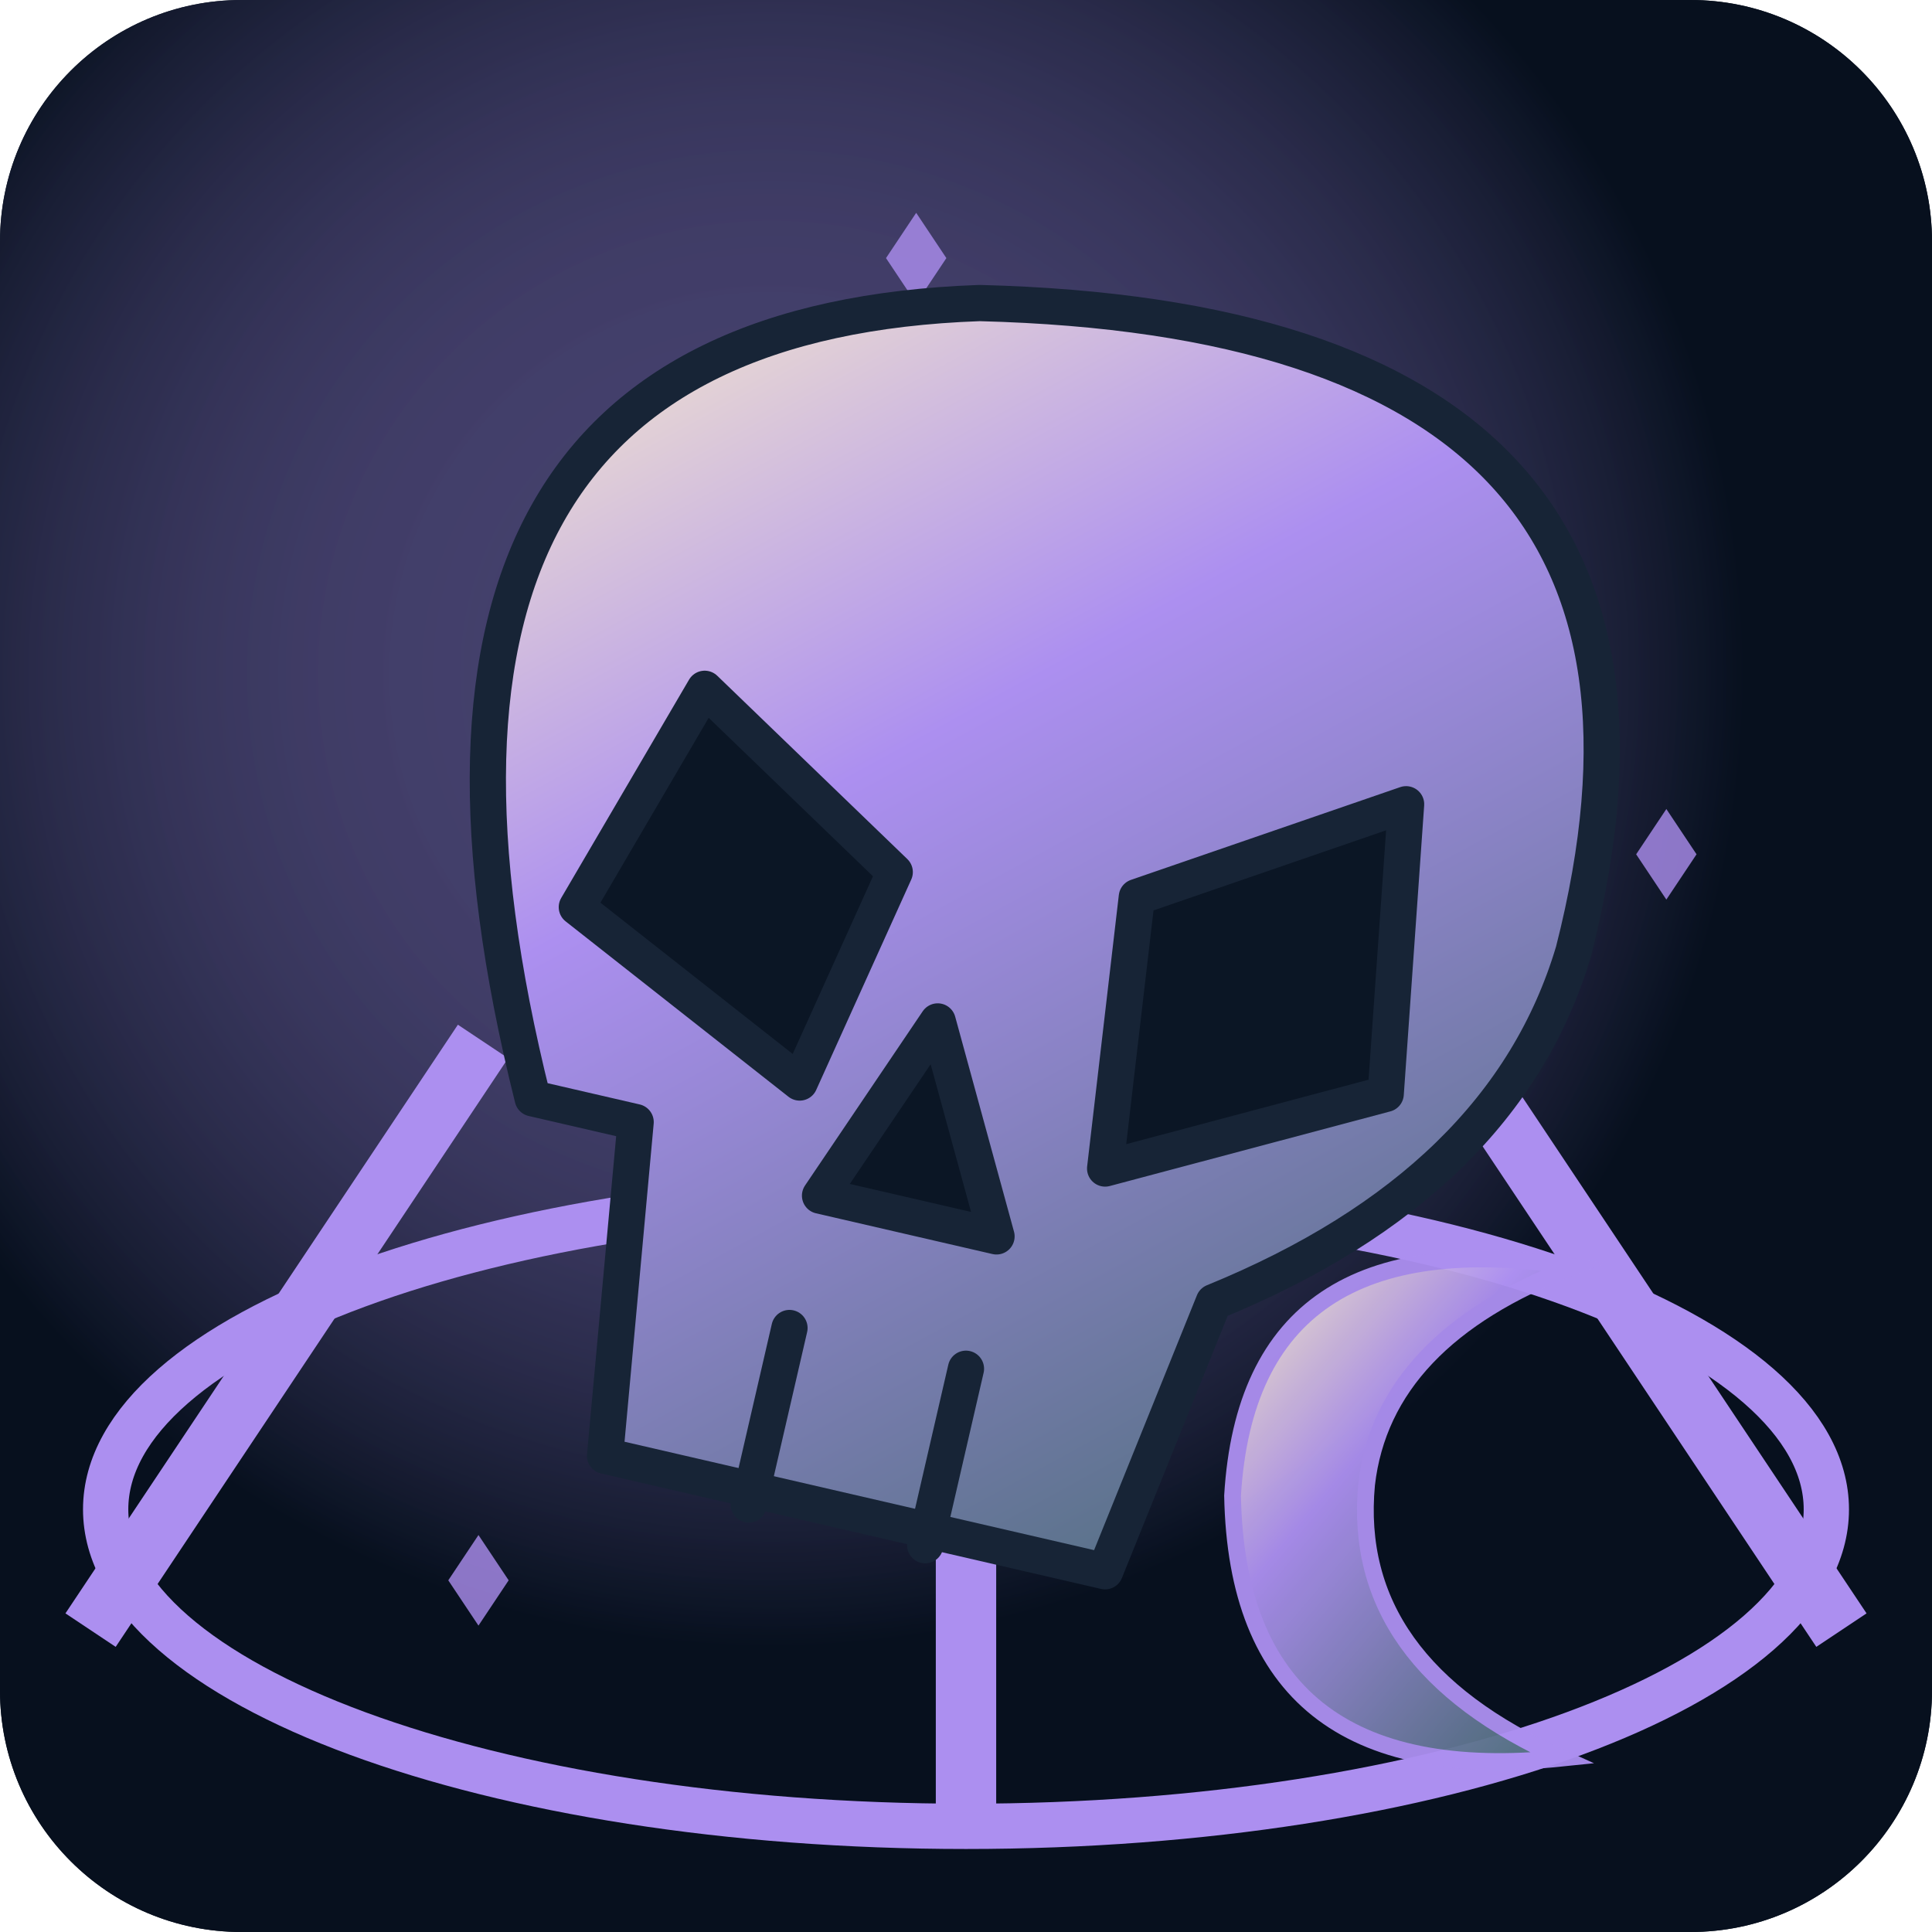
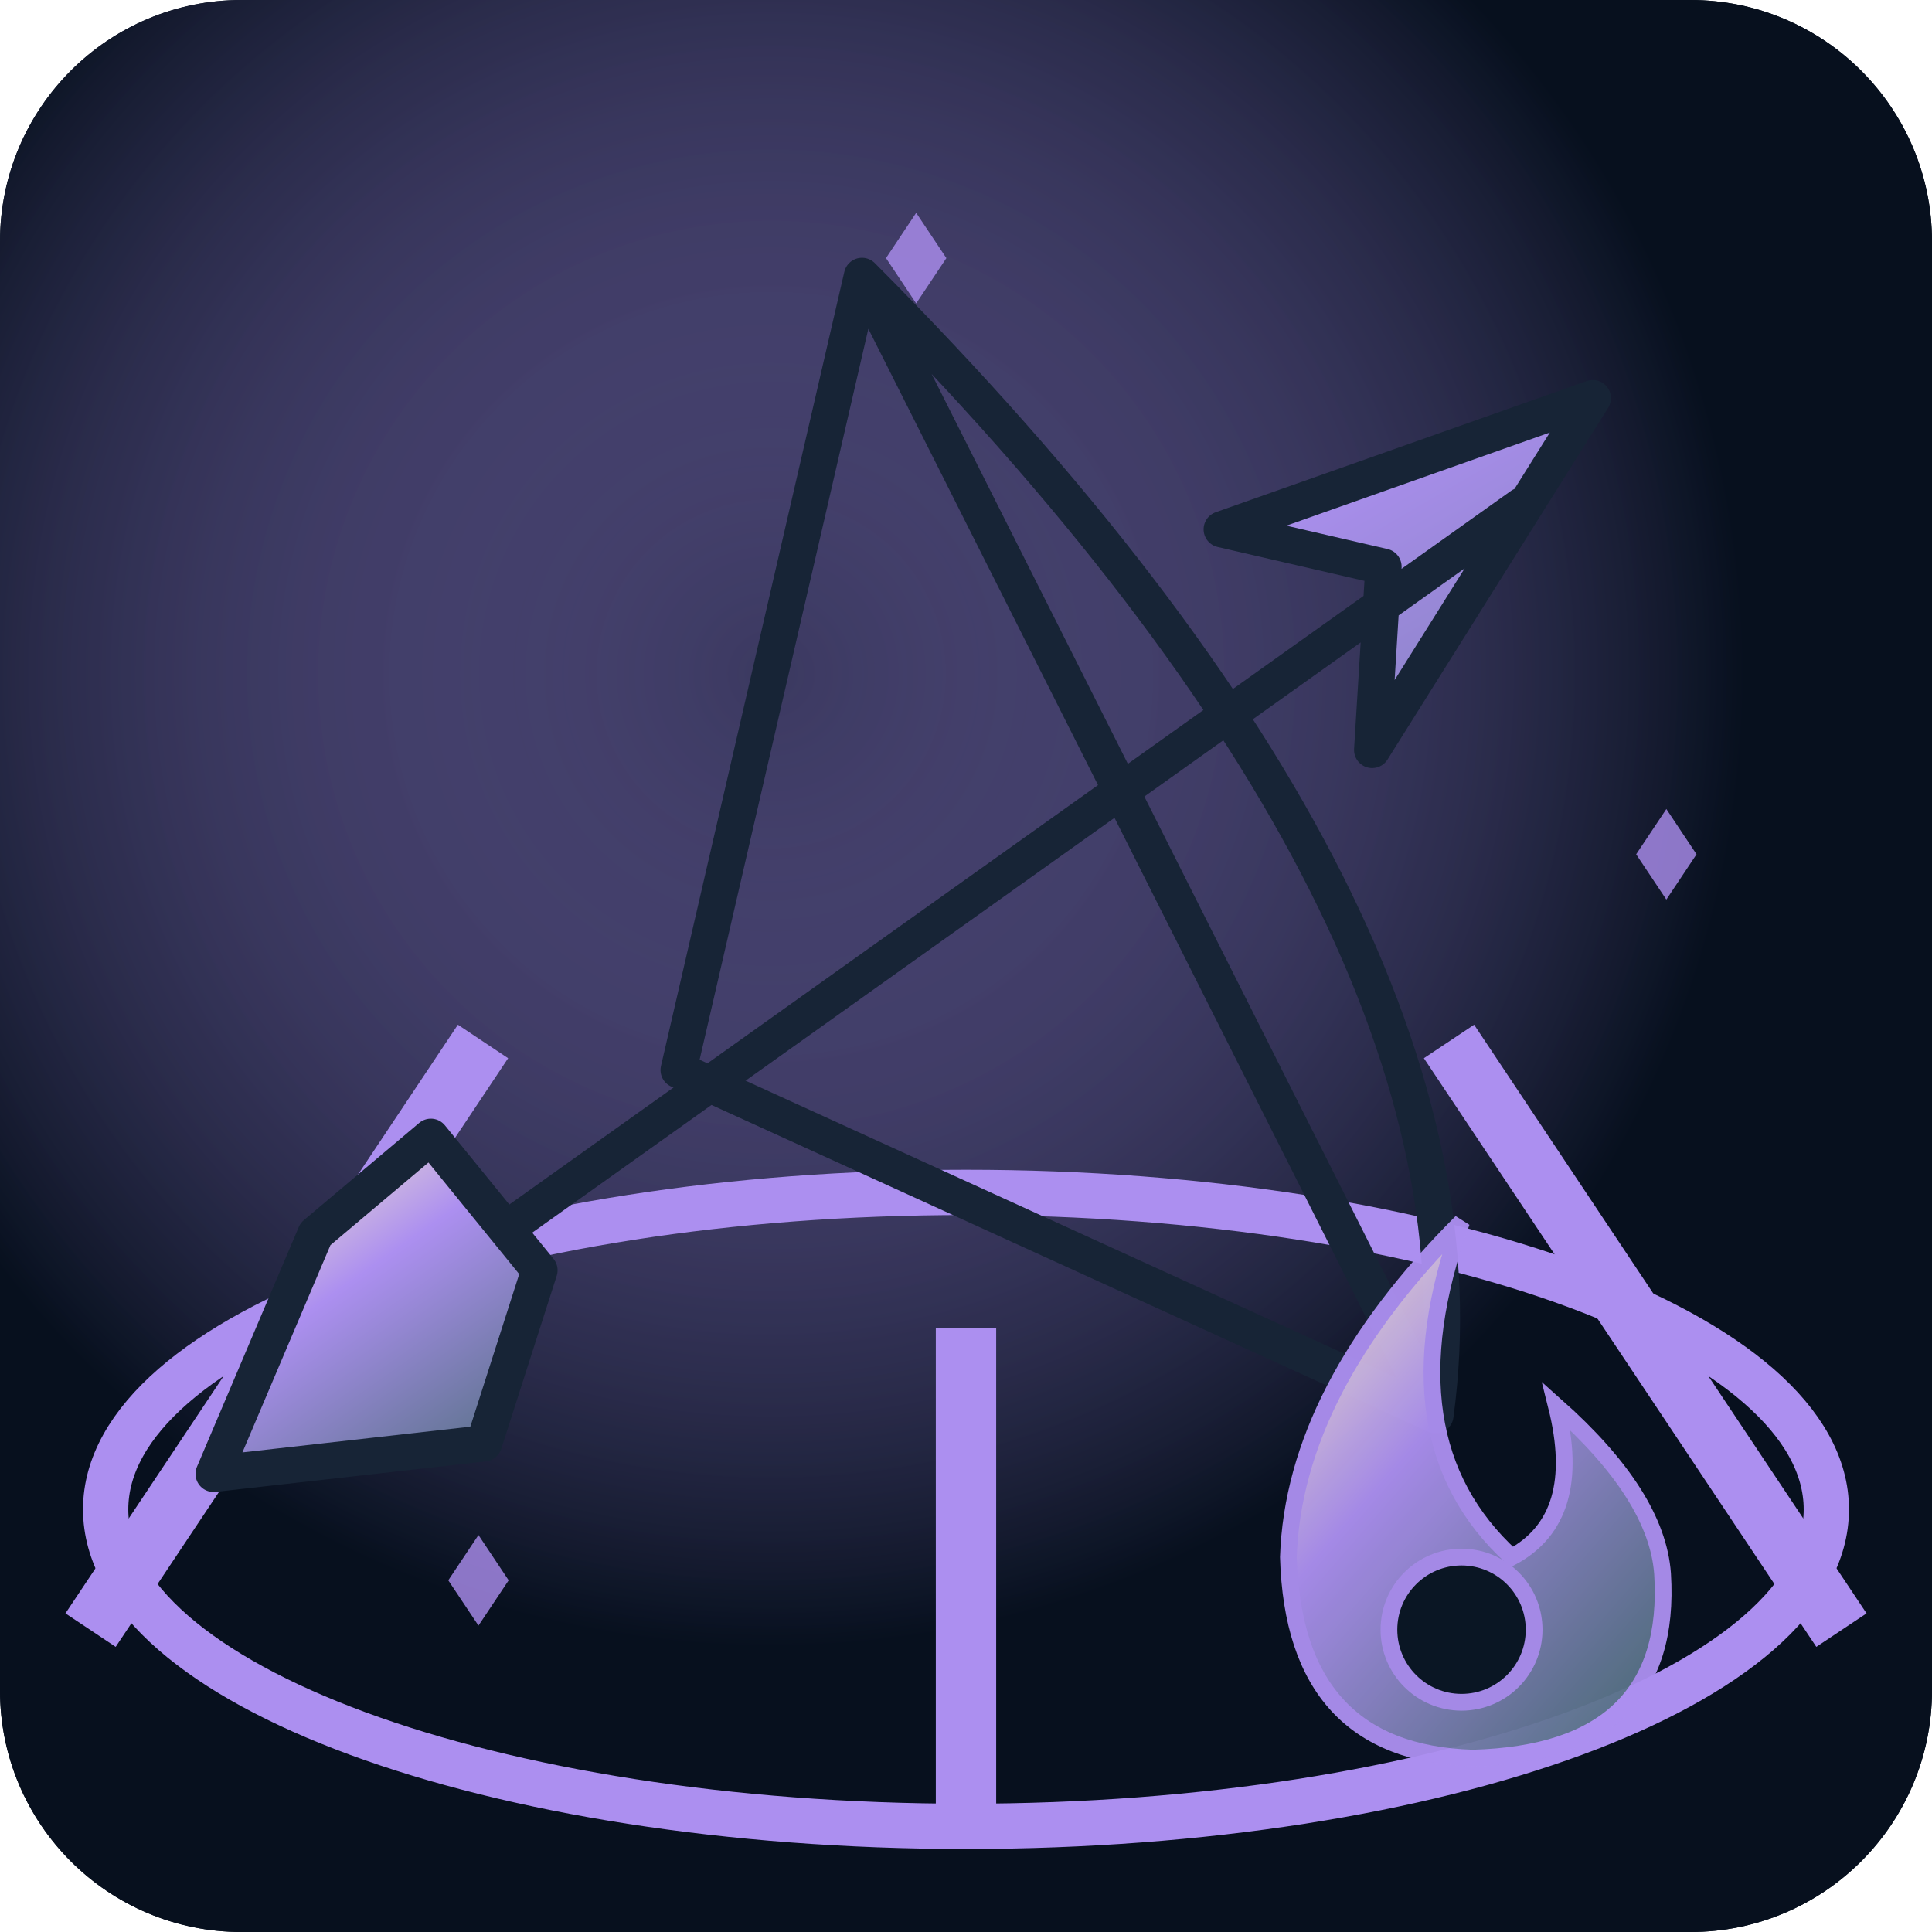
<svg xmlns="http://www.w3.org/2000/svg" viewBox="0 0 128 128">
  <defs>
    <radialGradient id="bg" cx="40%" cy="35%">
      <stop stop-color="#ac8ff0" stop-opacity=".3" />
      <stop offset="1" stop-color="#07101e" />
    </radialGradient>
    <linearGradient id="metal" x2=".8" y2="1">
      <stop stop-color="#fff4c8" />
      <stop offset=".42" stop-color="#ac8ff0" />
      <stop offset="1" stop-color="#547082" />
    </linearGradient>
  </defs>
  <rect width="128" height="128" rx="16" fill="#0a1422" />
  <rect width="128" height="128" rx="16" fill="url(#bg)" />
  <ellipse cx="64" cy="100" rx="57" ry="21" fill="none" stroke="#ac8ff0" stroke-width="3" />
  <path d="M6 108 32 69m90 39L96 69M64 120V88" stroke="#ac8ff0" stroke-width="4" />
  <path d="m110.4 53.6 2 3-2 3-2-3Z" fill="#ac8ff0" opacity=".8" />
  <path d="m31.7 101.7 2 3-2 3-2-3Z" fill="#ac8ff0" opacity=".8" />
  <path d="m60.7 14.1 2 3-2 3-2-3Z" fill="#ac8ff0" opacity=".8" />
  <g transform="translate(4 4) rotate(13 60 60)" fill="url(#metal)" stroke="#172436" stroke-width="2.4" stroke-linejoin="round" stroke-linecap="round">
-     <path d="M34 75Q10 28 51 17q49-10 48 33-1 16-18 28l-3 19H44l-3-22Z" />
-     <path d="m39 46 15 9-3 15-17-8ZM70 53l16-10 3 19-17 9ZM59 64l-5 13h12Z" fill="#0b1625" />
-     <path d="M54 86v12m12-12v12" fill="none" />
+     <path d="m27 92 62-70M70 28l22-14-9 26-2-12Z" />
+     <path d="m28 79 9 7-1 12-17 6 3-17Z" />
+     <path d="M43 17q51 32 54 65M43 17l54 65-54-11Z" fill="none" />
  </g>
  <g transform="translate(75 78) scale(.37)" opacity=".95" fill="url(#metal)" stroke="#ac8ff0" stroke-width="3">
-     <path d="M79 16Q21 7 18 57q1 53 59 47-38-17-35-49 3-26 37-39Z" />
+     <path d="M59 8Q29 38 28 68q1 35 33 36 36-1 34-33-1-14-19-30 5 20-8 27-23-21-9-60Z" />
+     <circle cx="59" cy="81" r="13" fill="#0b1625" />
  </g>
</svg>
